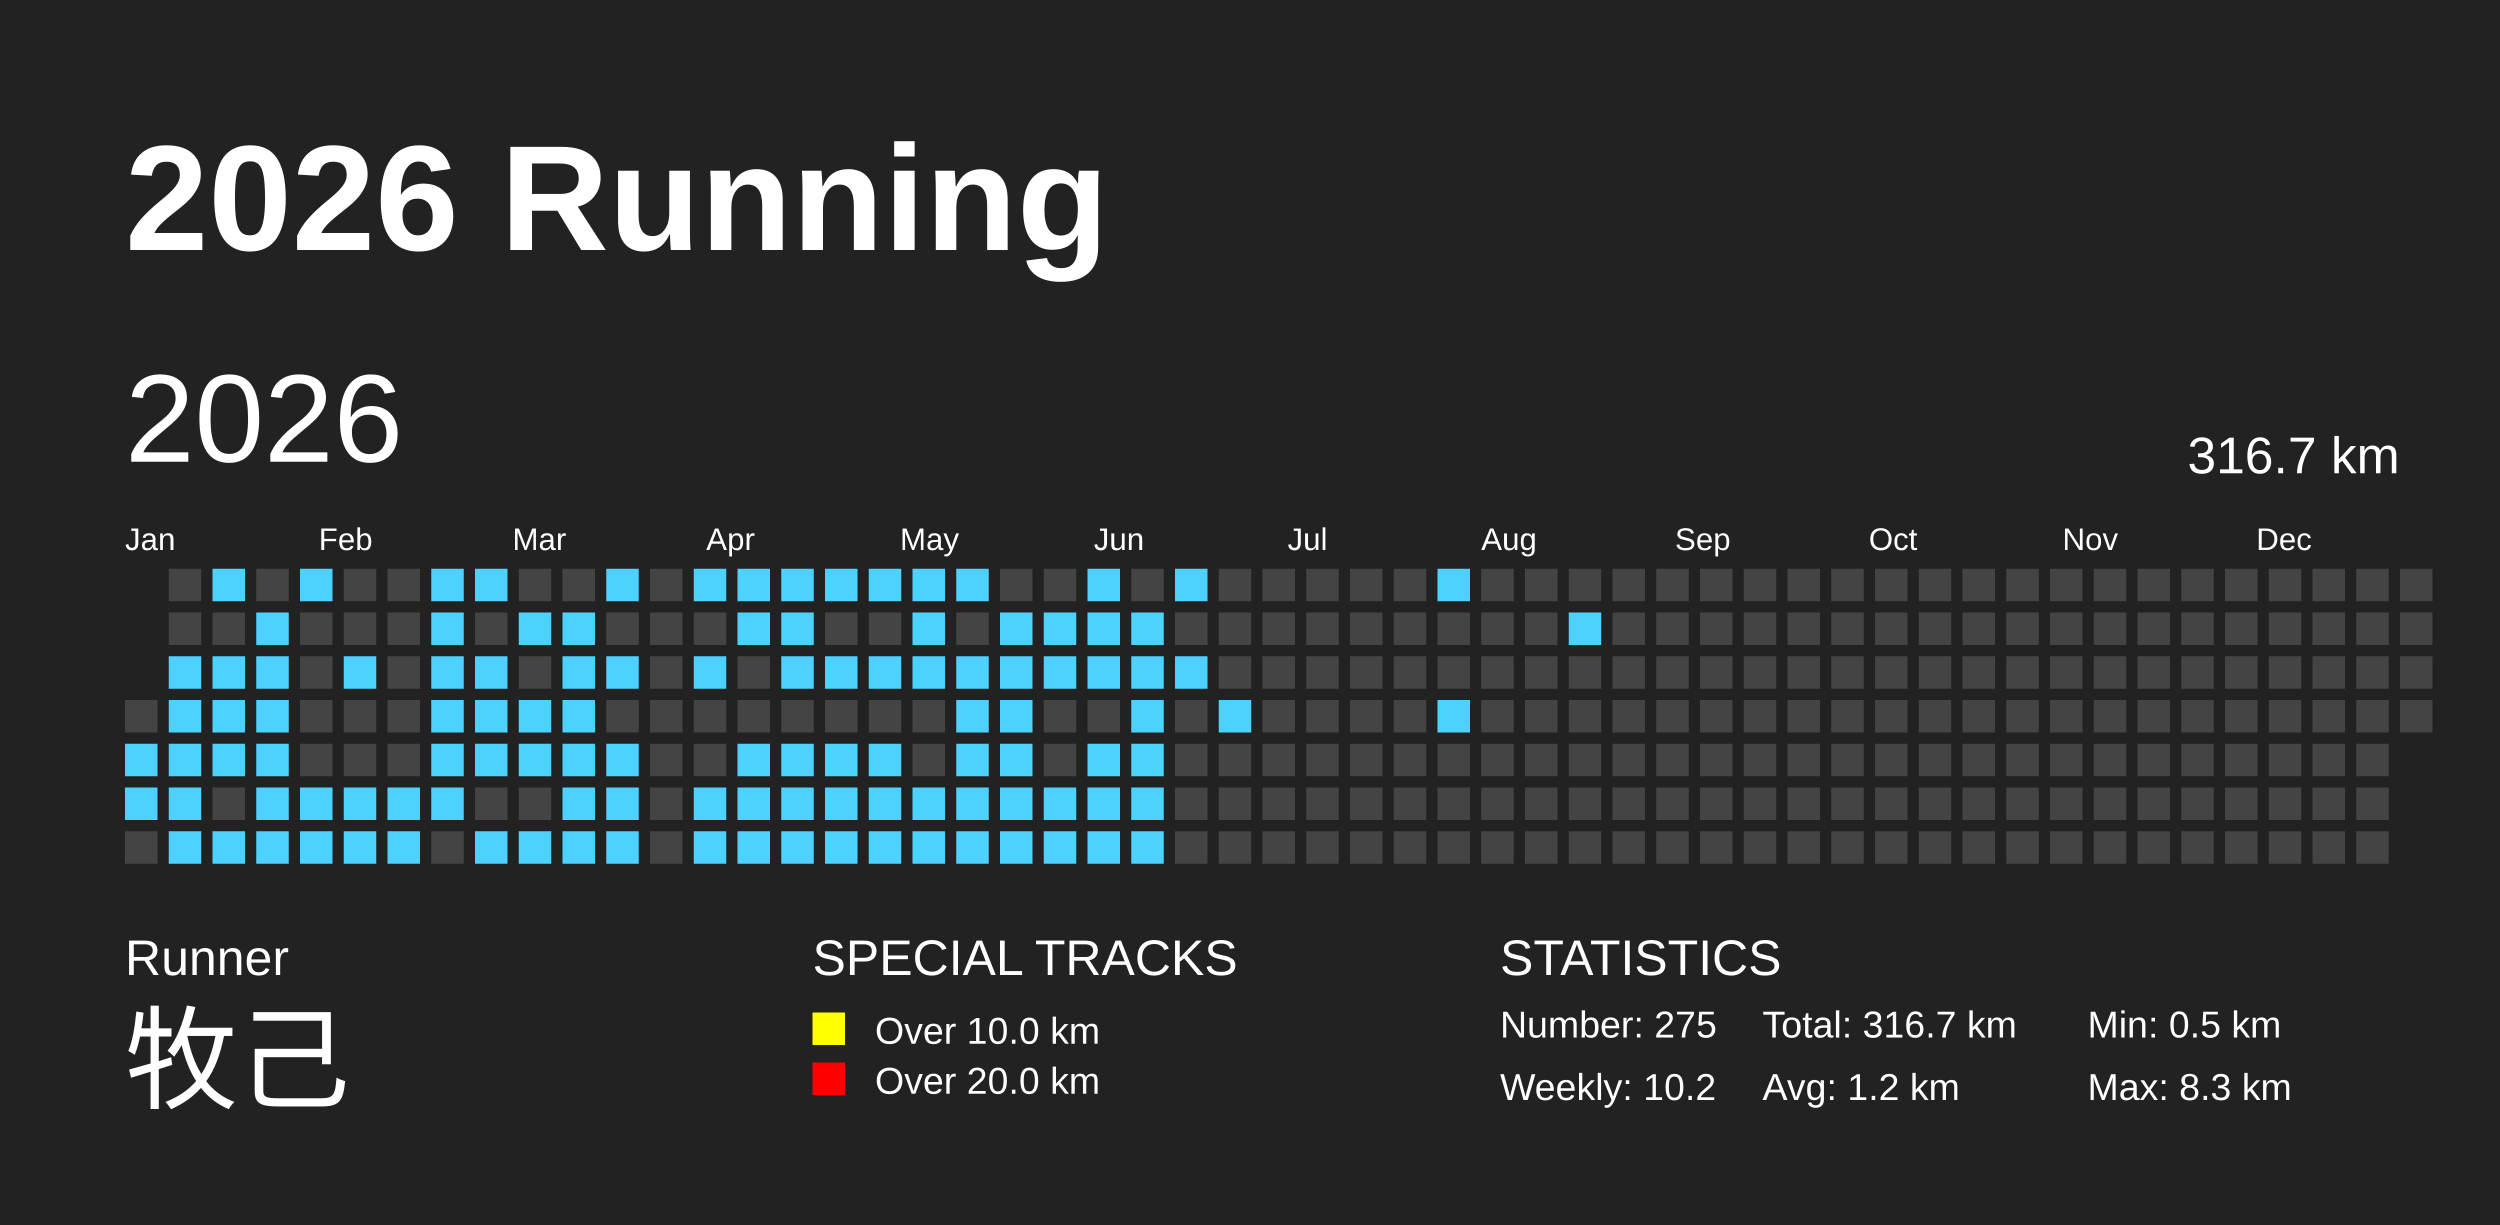
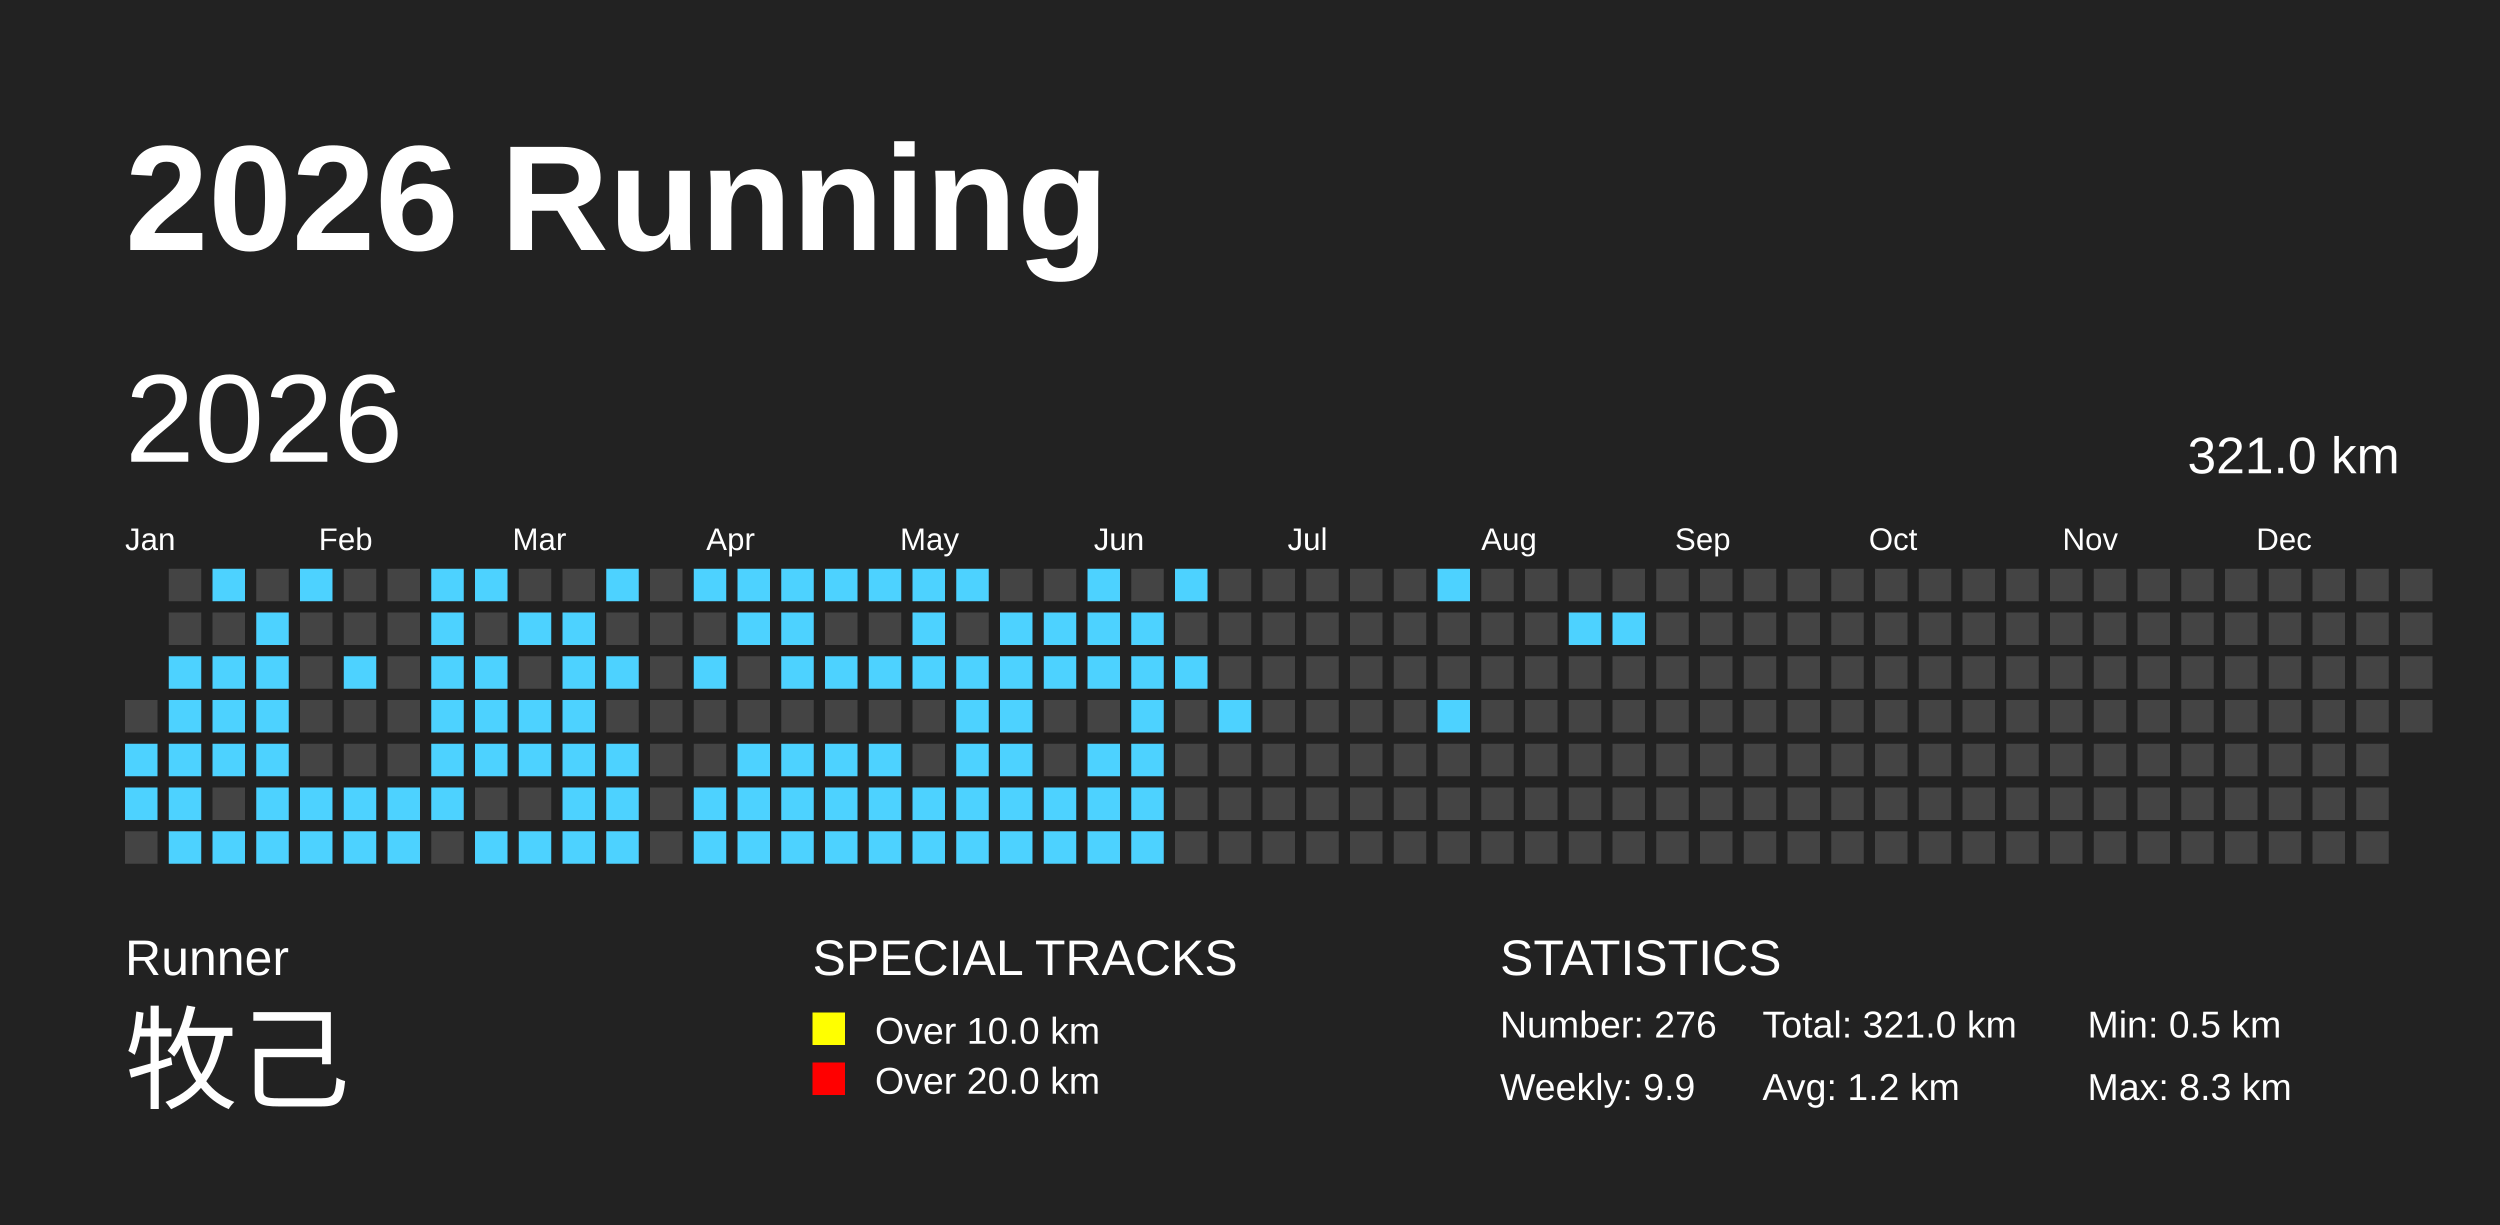
<svg xmlns="http://www.w3.org/2000/svg" baseProfile="full" height="98mm" version="1.1" viewBox="0,0,200,98" width="200mm">
  <defs />
  <rect fill="#222222" height="98" width="200" x="0" y="0" />
  <text fill="#FFFFFF" style="font-size:12px; font-family:Arial; font-weight:bold;" x="10" y="20">2026 Running</text>
  <text fill="#FFFFFF" style="font-size:4px; font-family:Arial" x="10" y="78">Runner</text>
  <text fill="#FFFFFF" style="font-size:9px; font-family:Arial" x="10" y="88">牧己</text>
  <text fill="#FFFFFF" style="font-size:4px; font-family:Arial" x="65" y="78">SPECIAL TRACKS</text>
  <rect fill="yellow" height="2.6" width="2.6" x="65" y="81" />
  <text fill="#FFFFFF" style="font-size:3px; font-family:Arial" x="70" y="83.5">Over 10.0 km</text>
  <rect fill="red" height="2.6" width="2.6" x="65" y="85" />
  <text fill="#FFFFFF" style="font-size:3px; font-family:Arial" x="70" y="87.5">Over 20.0 km</text>
  <text fill="#FFFFFF" style="font-size:4px; font-family:Arial" x="120" y="78">STATISTICS</text>
-   <text fill="#FFFFFF" style="font-size:3px; font-family:Arial" x="120" y="83">Number: 275</text>
-   <text fill="#FFFFFF" style="font-size:3px; font-family:Arial" x="120" y="88">Weekly: 10.2</text>
-   <text fill="#FFFFFF" style="font-size:3px; font-family:Arial" x="141" y="83">Total: 316.7 km</text>
+   <text fill="#FFFFFF" style="font-size:3px; font-family:Arial" x="120" y="83">Number: 276</text>
+   <text fill="#FFFFFF" style="font-size:3px; font-family:Arial" x="120" y="88">Weekly: 9.9</text>
+   <text fill="#FFFFFF" style="font-size:3px; font-family:Arial" x="141" y="83">Total: 321.0 km</text>
  <text fill="#FFFFFF" style="font-size:3px; font-family:Arial" x="141" y="88">Avg: 1.2 km</text>
  <text fill="#FFFFFF" style="font-size:3px; font-family:Arial" x="167" y="83">Min: 0.5 km</text>
  <text fill="#FFFFFF" style="font-size:3px; font-family:Arial" x="167" y="88">Max: 8.3 km</text>
  <text dominant-baseline="hanging" fill="#FFFFFF" style="font-size:10.0px; font-family:Arial;" x="10" y="30">2026</text>
-   <text dominant-baseline="hanging" fill="#FFFFFF" style="font-size:4.125px; font-family:Arial;" x="175" y="35">316.7 km</text>
+   <text dominant-baseline="hanging" fill="#FFFFFF" style="font-size:4.125px; font-family:Arial;" x="175" y="35">321.0 km</text>
  <text fill="#FFFFFF" style="font-size:2.5px; font-family:Arial" x="10.0" y="44">Jan</text>
  <text fill="#FFFFFF" style="font-size:2.5px; font-family:Arial" x="25.5" y="44">Feb</text>
  <text fill="#FFFFFF" style="font-size:2.5px; font-family:Arial" x="41.0" y="44">Mar</text>
  <text fill="#FFFFFF" style="font-size:2.5px; font-family:Arial" x="56.5" y="44">Apr</text>
  <text fill="#FFFFFF" style="font-size:2.5px; font-family:Arial" x="72.0" y="44">May</text>
  <text fill="#FFFFFF" style="font-size:2.5px; font-family:Arial" x="87.5" y="44">Jun</text>
  <text fill="#FFFFFF" style="font-size:2.5px; font-family:Arial" x="103.0" y="44">Jul</text>
  <text fill="#FFFFFF" style="font-size:2.5px; font-family:Arial" x="118.5" y="44">Aug</text>
  <text fill="#FFFFFF" style="font-size:2.5px; font-family:Arial" x="134.0" y="44">Sep</text>
  <text fill="#FFFFFF" style="font-size:2.5px; font-family:Arial" x="149.5" y="44">Oct</text>
  <text fill="#FFFFFF" style="font-size:2.5px; font-family:Arial" x="165.0" y="44">Nov</text>
  <text fill="#FFFFFF" style="font-size:2.5px; font-family:Arial" x="180.5" y="44">Dec</text>
  <rect fill="#444444" height="2.6" width="2.6" x="10.0" y="56.0" />
  <rect fill="#4DD2FF" height="2.6" width="2.6" x="10.0" y="59.5" />
  <rect fill="#4DD2FF" height="2.6" width="2.6" x="10.0" y="63.0" />
  <rect fill="#444444" height="2.6" width="2.6" x="10.0" y="66.5" />
  <rect fill="#444444" height="2.6" width="2.6" x="13.5" y="45.5" />
  <rect fill="#444444" height="2.6" width="2.6" x="13.5" y="49.0" />
  <rect fill="#4DD2FF" height="2.6" width="2.6" x="13.5" y="52.5" />
  <rect fill="#4DD2FF" height="2.6" width="2.6" x="13.5" y="56.0" />
  <rect fill="#4DD2FF" height="2.6" width="2.6" x="13.5" y="59.5" />
  <rect fill="#4DD2FF" height="2.6" width="2.6" x="13.5" y="63.0" />
  <rect fill="#4DD2FF" height="2.6" width="2.6" x="13.5" y="66.5" />
  <rect fill="#4DD2FF" height="2.6" width="2.6" x="17.0" y="45.5" />
  <rect fill="#444444" height="2.6" width="2.6" x="17.0" y="49.0" />
  <rect fill="#4DD2FF" height="2.6" width="2.6" x="17.0" y="52.5" />
  <rect fill="#4DD2FF" height="2.6" width="2.6" x="17.0" y="56.0" />
  <rect fill="#4DD2FF" height="2.6" width="2.6" x="17.0" y="59.5" />
  <rect fill="#444444" height="2.6" width="2.6" x="17.0" y="63.0" />
  <rect fill="#4DD2FF" height="2.6" width="2.6" x="17.0" y="66.5" />
  <rect fill="#444444" height="2.6" width="2.6" x="20.5" y="45.5" />
  <rect fill="#4DD2FF" height="2.6" width="2.6" x="20.5" y="49.0" />
  <rect fill="#4DD2FF" height="2.6" width="2.6" x="20.5" y="52.5" />
  <rect fill="#4DD2FF" height="2.6" width="2.6" x="20.5" y="56.0" />
  <rect fill="#4DD2FF" height="2.6" width="2.6" x="20.5" y="59.5" />
  <rect fill="#4DD2FF" height="2.6" width="2.6" x="20.5" y="63.0" />
  <rect fill="#4DD2FF" height="2.6" width="2.6" x="20.5" y="66.5" />
  <rect fill="#4DD2FF" height="2.6" width="2.6" x="24.0" y="45.5" />
  <rect fill="#444444" height="2.6" width="2.6" x="24.0" y="49.0" />
  <rect fill="#444444" height="2.6" width="2.6" x="24.0" y="52.5" />
  <rect fill="#444444" height="2.6" width="2.6" x="24.0" y="56.0" />
  <rect fill="#444444" height="2.6" width="2.6" x="24.0" y="59.5" />
  <rect fill="#4DD2FF" height="2.6" width="2.6" x="24.0" y="63.0" />
  <rect fill="#4DD2FF" height="2.6" width="2.6" x="24.0" y="66.5" />
  <rect fill="#444444" height="2.6" width="2.6" x="27.5" y="45.5" />
  <rect fill="#444444" height="2.6" width="2.6" x="27.5" y="49.0" />
  <rect fill="#4DD2FF" height="2.6" width="2.6" x="27.5" y="52.5" />
  <rect fill="#444444" height="2.6" width="2.6" x="27.5" y="56.0" />
  <rect fill="#444444" height="2.6" width="2.6" x="27.5" y="59.5" />
  <rect fill="#4DD2FF" height="2.6" width="2.6" x="27.5" y="63.0" />
  <rect fill="#4DD2FF" height="2.6" width="2.6" x="27.5" y="66.5" />
  <rect fill="#444444" height="2.6" width="2.6" x="31.0" y="45.5" />
  <rect fill="#444444" height="2.6" width="2.6" x="31.0" y="49.0" />
  <rect fill="#444444" height="2.6" width="2.6" x="31.0" y="52.5" />
  <rect fill="#444444" height="2.6" width="2.6" x="31.0" y="56.0" />
  <rect fill="#444444" height="2.6" width="2.6" x="31.0" y="59.5" />
  <rect fill="#4DD2FF" height="2.6" width="2.6" x="31.0" y="63.0" />
  <rect fill="#4DD2FF" height="2.6" width="2.6" x="31.0" y="66.5" />
  <rect fill="#4DD2FF" height="2.6" width="2.6" x="34.5" y="45.5" />
  <rect fill="#4DD2FF" height="2.6" width="2.6" x="34.5" y="49.0" />
  <rect fill="#4DD2FF" height="2.6" width="2.6" x="34.5" y="52.5" />
  <rect fill="#4DD2FF" height="2.6" width="2.6" x="34.5" y="56.0" />
  <rect fill="#4DD2FF" height="2.6" width="2.6" x="34.5" y="59.5" />
  <rect fill="#4DD2FF" height="2.6" width="2.6" x="34.5" y="63.0" />
  <rect fill="#444444" height="2.6" width="2.6" x="34.5" y="66.5" />
  <rect fill="#4DD2FF" height="2.6" width="2.6" x="38.0" y="45.5" />
  <rect fill="#444444" height="2.6" width="2.6" x="38.0" y="49.0" />
  <rect fill="#4DD2FF" height="2.6" width="2.6" x="38.0" y="52.5" />
  <rect fill="#4DD2FF" height="2.6" width="2.6" x="38.0" y="56.0" />
  <rect fill="#4DD2FF" height="2.6" width="2.6" x="38.0" y="59.5" />
  <rect fill="#444444" height="2.6" width="2.6" x="38.0" y="63.0" />
  <rect fill="#4DD2FF" height="2.6" width="2.6" x="38.0" y="66.5" />
  <rect fill="#444444" height="2.6" width="2.6" x="41.5" y="45.5" />
  <rect fill="#4DD2FF" height="2.6" width="2.6" x="41.5" y="49.0" />
  <rect fill="#444444" height="2.6" width="2.6" x="41.5" y="52.5" />
  <rect fill="#4DD2FF" height="2.6" width="2.6" x="41.5" y="56.0" />
  <rect fill="#4DD2FF" height="2.6" width="2.6" x="41.5" y="59.5" />
  <rect fill="#444444" height="2.6" width="2.6" x="41.5" y="63.0" />
  <rect fill="#4DD2FF" height="2.6" width="2.6" x="41.5" y="66.5" />
  <rect fill="#444444" height="2.6" width="2.6" x="45.0" y="45.5" />
  <rect fill="#4DD2FF" height="2.6" width="2.6" x="45.0" y="49.0" />
  <rect fill="#4DD2FF" height="2.6" width="2.6" x="45.0" y="52.5" />
  <rect fill="#4DD2FF" height="2.6" width="2.6" x="45.0" y="56.0" />
  <rect fill="#4DD2FF" height="2.6" width="2.6" x="45.0" y="59.5" />
  <rect fill="#4DD2FF" height="2.6" width="2.6" x="45.0" y="63.0" />
  <rect fill="#4DD2FF" height="2.6" width="2.6" x="45.0" y="66.5" />
  <rect fill="#4DD2FF" height="2.6" width="2.6" x="48.5" y="45.5" />
  <rect fill="#444444" height="2.6" width="2.6" x="48.5" y="49.0" />
  <rect fill="#4DD2FF" height="2.6" width="2.6" x="48.5" y="52.5" />
  <rect fill="#444444" height="2.6" width="2.6" x="48.5" y="56.0" />
  <rect fill="#4DD2FF" height="2.6" width="2.6" x="48.5" y="59.5" />
  <rect fill="#4DD2FF" height="2.6" width="2.6" x="48.5" y="63.0" />
  <rect fill="#4DD2FF" height="2.6" width="2.6" x="48.5" y="66.5" />
  <rect fill="#444444" height="2.6" width="2.6" x="52.0" y="45.5" />
  <rect fill="#444444" height="2.6" width="2.6" x="52.0" y="49.0" />
  <rect fill="#444444" height="2.6" width="2.6" x="52.0" y="52.5" />
  <rect fill="#444444" height="2.6" width="2.6" x="52.0" y="56.0" />
  <rect fill="#444444" height="2.6" width="2.6" x="52.0" y="59.5" />
  <rect fill="#444444" height="2.6" width="2.6" x="52.0" y="63.0" />
  <rect fill="#444444" height="2.6" width="2.6" x="52.0" y="66.5" />
  <rect fill="#4DD2FF" height="2.6" width="2.6" x="55.5" y="45.5" />
  <rect fill="#444444" height="2.6" width="2.6" x="55.5" y="49.0" />
  <rect fill="#4DD2FF" height="2.6" width="2.6" x="55.5" y="52.5" />
  <rect fill="#444444" height="2.6" width="2.6" x="55.5" y="56.0" />
  <rect fill="#444444" height="2.6" width="2.6" x="55.5" y="59.5" />
  <rect fill="#4DD2FF" height="2.6" width="2.6" x="55.5" y="63.0" />
  <rect fill="#4DD2FF" height="2.6" width="2.6" x="55.5" y="66.5" />
  <rect fill="#4DD2FF" height="2.6" width="2.6" x="59.0" y="45.5" />
  <rect fill="#4DD2FF" height="2.6" width="2.6" x="59.0" y="49.0" />
  <rect fill="#444444" height="2.6" width="2.6" x="59.0" y="52.5" />
  <rect fill="#444444" height="2.6" width="2.6" x="59.0" y="56.0" />
  <rect fill="#4DD2FF" height="2.6" width="2.6" x="59.0" y="59.5" />
  <rect fill="#4DD2FF" height="2.6" width="2.6" x="59.0" y="63.0" />
  <rect fill="#4DD2FF" height="2.6" width="2.6" x="59.0" y="66.5" />
  <rect fill="#4DD2FF" height="2.6" width="2.6" x="62.5" y="45.5" />
  <rect fill="#4DD2FF" height="2.6" width="2.6" x="62.5" y="49.0" />
  <rect fill="#4DD2FF" height="2.6" width="2.6" x="62.5" y="52.5" />
  <rect fill="#444444" height="2.6" width="2.6" x="62.5" y="56.0" />
  <rect fill="#4DD2FF" height="2.6" width="2.6" x="62.5" y="59.5" />
  <rect fill="#4DD2FF" height="2.6" width="2.6" x="62.5" y="63.0" />
  <rect fill="#4DD2FF" height="2.6" width="2.6" x="62.5" y="66.5" />
  <rect fill="#4DD2FF" height="2.6" width="2.6" x="66.0" y="45.5" />
  <rect fill="#444444" height="2.6" width="2.6" x="66.0" y="49.0" />
  <rect fill="#4DD2FF" height="2.6" width="2.6" x="66.0" y="52.5" />
  <rect fill="#444444" height="2.6" width="2.6" x="66.0" y="56.0" />
  <rect fill="#4DD2FF" height="2.6" width="2.6" x="66.0" y="59.5" />
  <rect fill="#4DD2FF" height="2.6" width="2.6" x="66.0" y="63.0" />
  <rect fill="#4DD2FF" height="2.6" width="2.6" x="66.0" y="66.5" />
  <rect fill="#4DD2FF" height="2.6" width="2.6" x="69.5" y="45.5" />
  <rect fill="#444444" height="2.6" width="2.6" x="69.5" y="49.0" />
  <rect fill="#4DD2FF" height="2.6" width="2.6" x="69.5" y="52.5" />
  <rect fill="#444444" height="2.6" width="2.6" x="69.5" y="56.0" />
  <rect fill="#4DD2FF" height="2.6" width="2.6" x="69.5" y="59.5" />
  <rect fill="#4DD2FF" height="2.6" width="2.6" x="69.5" y="63.0" />
  <rect fill="#4DD2FF" height="2.6" width="2.6" x="69.5" y="66.5" />
  <rect fill="#4DD2FF" height="2.6" width="2.6" x="73.0" y="45.5" />
  <rect fill="#4DD2FF" height="2.6" width="2.6" x="73.0" y="49.0" />
  <rect fill="#4DD2FF" height="2.6" width="2.6" x="73.0" y="52.5" />
  <rect fill="#444444" height="2.6" width="2.6" x="73.0" y="56.0" />
  <rect fill="#444444" height="2.6" width="2.6" x="73.0" y="59.5" />
  <rect fill="#4DD2FF" height="2.6" width="2.6" x="73.0" y="63.0" />
  <rect fill="#4DD2FF" height="2.6" width="2.6" x="73.0" y="66.5" />
  <rect fill="#4DD2FF" height="2.6" width="2.6" x="76.5" y="45.5" />
  <rect fill="#444444" height="2.6" width="2.6" x="76.5" y="49.0" />
  <rect fill="#4DD2FF" height="2.6" width="2.6" x="76.5" y="52.5" />
  <rect fill="#4DD2FF" height="2.6" width="2.6" x="76.5" y="56.0" />
  <rect fill="#4DD2FF" height="2.6" width="2.6" x="76.5" y="59.5" />
  <rect fill="#4DD2FF" height="2.6" width="2.6" x="76.5" y="63.0" />
  <rect fill="#4DD2FF" height="2.6" width="2.6" x="76.5" y="66.5" />
  <rect fill="#444444" height="2.6" width="2.6" x="80.0" y="45.5" />
  <rect fill="#4DD2FF" height="2.6" width="2.6" x="80.0" y="49.0" />
  <rect fill="#4DD2FF" height="2.6" width="2.6" x="80.0" y="52.5" />
  <rect fill="#4DD2FF" height="2.6" width="2.6" x="80.0" y="56.0" />
  <rect fill="#4DD2FF" height="2.6" width="2.6" x="80.0" y="59.5" />
  <rect fill="#4DD2FF" height="2.6" width="2.6" x="80.0" y="63.0" />
  <rect fill="#4DD2FF" height="2.6" width="2.6" x="80.0" y="66.5" />
  <rect fill="#444444" height="2.6" width="2.6" x="83.5" y="45.5" />
  <rect fill="#4DD2FF" height="2.6" width="2.6" x="83.5" y="49.0" />
  <rect fill="#4DD2FF" height="2.6" width="2.6" x="83.5" y="52.5" />
  <rect fill="#444444" height="2.6" width="2.6" x="83.5" y="56.0" />
  <rect fill="#444444" height="2.6" width="2.6" x="83.5" y="59.5" />
  <rect fill="#4DD2FF" height="2.6" width="2.6" x="83.5" y="63.0" />
  <rect fill="#4DD2FF" height="2.6" width="2.6" x="83.5" y="66.5" />
  <rect fill="#4DD2FF" height="2.6" width="2.6" x="87.0" y="45.5" />
  <rect fill="#4DD2FF" height="2.6" width="2.6" x="87.0" y="49.0" />
  <rect fill="#4DD2FF" height="2.6" width="2.6" x="87.0" y="52.5" />
  <rect fill="#444444" height="2.6" width="2.6" x="87.0" y="56.0" />
  <rect fill="#4DD2FF" height="2.6" width="2.6" x="87.0" y="59.5" />
  <rect fill="#4DD2FF" height="2.6" width="2.6" x="87.0" y="63.0" />
  <rect fill="#4DD2FF" height="2.6" width="2.6" x="87.0" y="66.5" />
  <rect fill="#444444" height="2.6" width="2.6" x="90.5" y="45.5" />
  <rect fill="#4DD2FF" height="2.6" width="2.6" x="90.5" y="49.0" />
  <rect fill="#4DD2FF" height="2.6" width="2.6" x="90.5" y="52.5" />
  <rect fill="#4DD2FF" height="2.6" width="2.6" x="90.5" y="56.0" />
  <rect fill="#4DD2FF" height="2.6" width="2.6" x="90.5" y="59.5" />
  <rect fill="#4DD2FF" height="2.6" width="2.6" x="90.5" y="63.0" />
  <rect fill="#4DD2FF" height="2.6" width="2.6" x="90.5" y="66.5" />
  <rect fill="#4DD2FF" height="2.6" width="2.6" x="94.0" y="45.5" />
  <rect fill="#444444" height="2.6" width="2.6" x="94.0" y="49.0" />
  <rect fill="#4DD2FF" height="2.6" width="2.6" x="94.0" y="52.5" />
  <rect fill="#444444" height="2.6" width="2.6" x="94.0" y="56.0" />
  <rect fill="#444444" height="2.6" width="2.6" x="94.0" y="59.5" />
  <rect fill="#444444" height="2.6" width="2.6" x="94.0" y="63.0" />
  <rect fill="#444444" height="2.6" width="2.6" x="94.0" y="66.5" />
  <rect fill="#444444" height="2.6" width="2.6" x="97.5" y="45.5" />
  <rect fill="#444444" height="2.6" width="2.6" x="97.5" y="49.0" />
  <rect fill="#444444" height="2.6" width="2.6" x="97.5" y="52.5" />
  <rect fill="#4DD2FF" height="2.6" width="2.6" x="97.5" y="56.0" />
  <rect fill="#444444" height="2.6" width="2.6" x="97.5" y="59.5" />
  <rect fill="#444444" height="2.6" width="2.6" x="97.5" y="63.0" />
  <rect fill="#444444" height="2.6" width="2.6" x="97.5" y="66.5" />
  <rect fill="#444444" height="2.6" width="2.6" x="101.0" y="45.5" />
  <rect fill="#444444" height="2.6" width="2.6" x="101.0" y="49.0" />
  <rect fill="#444444" height="2.6" width="2.6" x="101.0" y="52.5" />
  <rect fill="#444444" height="2.6" width="2.6" x="101.0" y="56.0" />
  <rect fill="#444444" height="2.6" width="2.6" x="101.0" y="59.5" />
  <rect fill="#444444" height="2.6" width="2.6" x="101.0" y="63.0" />
  <rect fill="#444444" height="2.6" width="2.6" x="101.0" y="66.5" />
  <rect fill="#444444" height="2.6" width="2.6" x="104.5" y="45.5" />
  <rect fill="#444444" height="2.6" width="2.6" x="104.5" y="49.0" />
  <rect fill="#444444" height="2.6" width="2.6" x="104.5" y="52.5" />
  <rect fill="#444444" height="2.6" width="2.6" x="104.5" y="56.0" />
  <rect fill="#444444" height="2.6" width="2.6" x="104.5" y="59.5" />
  <rect fill="#444444" height="2.6" width="2.6" x="104.5" y="63.0" />
  <rect fill="#444444" height="2.6" width="2.6" x="104.5" y="66.5" />
  <rect fill="#444444" height="2.6" width="2.6" x="108.0" y="45.5" />
  <rect fill="#444444" height="2.6" width="2.6" x="108.0" y="49.0" />
  <rect fill="#444444" height="2.6" width="2.6" x="108.0" y="52.5" />
  <rect fill="#444444" height="2.6" width="2.6" x="108.0" y="56.0" />
  <rect fill="#444444" height="2.6" width="2.6" x="108.0" y="59.5" />
  <rect fill="#444444" height="2.6" width="2.6" x="108.0" y="63.0" />
  <rect fill="#444444" height="2.6" width="2.6" x="108.0" y="66.5" />
  <rect fill="#444444" height="2.6" width="2.6" x="111.5" y="45.5" />
  <rect fill="#444444" height="2.6" width="2.6" x="111.5" y="49.0" />
  <rect fill="#444444" height="2.6" width="2.6" x="111.5" y="52.5" />
  <rect fill="#444444" height="2.6" width="2.6" x="111.5" y="56.0" />
  <rect fill="#444444" height="2.6" width="2.6" x="111.5" y="59.5" />
  <rect fill="#444444" height="2.6" width="2.6" x="111.5" y="63.0" />
  <rect fill="#444444" height="2.6" width="2.6" x="111.5" y="66.5" />
  <rect fill="#4DD2FF" height="2.6" width="2.6" x="115.0" y="45.5" />
  <rect fill="#444444" height="2.6" width="2.6" x="115.0" y="49.0" />
  <rect fill="#444444" height="2.6" width="2.6" x="115.0" y="52.5" />
  <rect fill="#4DD2FF" height="2.6" width="2.6" x="115.0" y="56.0" />
  <rect fill="#444444" height="2.6" width="2.6" x="115.0" y="59.5" />
  <rect fill="#444444" height="2.6" width="2.6" x="115.0" y="63.0" />
  <rect fill="#444444" height="2.6" width="2.6" x="115.0" y="66.5" />
  <rect fill="#444444" height="2.6" width="2.6" x="118.5" y="45.5" />
  <rect fill="#444444" height="2.6" width="2.6" x="118.5" y="49.0" />
  <rect fill="#444444" height="2.6" width="2.6" x="118.5" y="52.5" />
  <rect fill="#444444" height="2.6" width="2.6" x="118.5" y="56.0" />
  <rect fill="#444444" height="2.6" width="2.6" x="118.5" y="59.5" />
  <rect fill="#444444" height="2.6" width="2.6" x="118.5" y="63.0" />
  <rect fill="#444444" height="2.6" width="2.6" x="118.5" y="66.5" />
  <rect fill="#444444" height="2.6" width="2.6" x="122.0" y="45.5" />
  <rect fill="#444444" height="2.6" width="2.6" x="122.0" y="49.0" />
  <rect fill="#444444" height="2.6" width="2.6" x="122.0" y="52.5" />
  <rect fill="#444444" height="2.6" width="2.6" x="122.0" y="56.0" />
  <rect fill="#444444" height="2.6" width="2.6" x="122.0" y="59.5" />
  <rect fill="#444444" height="2.6" width="2.6" x="122.0" y="63.0" />
  <rect fill="#444444" height="2.6" width="2.6" x="122.0" y="66.5" />
  <rect fill="#444444" height="2.6" width="2.6" x="125.5" y="45.5" />
  <rect fill="#4DD2FF" height="2.6" width="2.6" x="125.5" y="49.0" />
  <rect fill="#444444" height="2.6" width="2.6" x="125.5" y="52.5" />
  <rect fill="#444444" height="2.6" width="2.6" x="125.5" y="56.0" />
  <rect fill="#444444" height="2.6" width="2.6" x="125.5" y="59.5" />
  <rect fill="#444444" height="2.6" width="2.6" x="125.5" y="63.0" />
  <rect fill="#444444" height="2.6" width="2.6" x="125.5" y="66.5" />
  <rect fill="#444444" height="2.6" width="2.6" x="129.0" y="45.5" />
-   <rect fill="#444444" height="2.6" width="2.6" x="129.0" y="49.0" />
+   <rect fill="#4DD2FF" height="2.6" width="2.6" x="129.0" y="49.0" />
  <rect fill="#444444" height="2.6" width="2.6" x="129.0" y="52.5" />
  <rect fill="#444444" height="2.6" width="2.6" x="129.0" y="56.0" />
  <rect fill="#444444" height="2.6" width="2.6" x="129.0" y="59.5" />
  <rect fill="#444444" height="2.6" width="2.6" x="129.0" y="63.0" />
  <rect fill="#444444" height="2.6" width="2.6" x="129.0" y="66.5" />
  <rect fill="#444444" height="2.6" width="2.6" x="132.5" y="45.5" />
  <rect fill="#444444" height="2.6" width="2.6" x="132.5" y="49.0" />
  <rect fill="#444444" height="2.6" width="2.6" x="132.5" y="52.5" />
  <rect fill="#444444" height="2.6" width="2.6" x="132.5" y="56.0" />
  <rect fill="#444444" height="2.6" width="2.6" x="132.5" y="59.5" />
  <rect fill="#444444" height="2.6" width="2.6" x="132.5" y="63.0" />
  <rect fill="#444444" height="2.6" width="2.6" x="132.5" y="66.5" />
  <rect fill="#444444" height="2.6" width="2.6" x="136.0" y="45.5" />
  <rect fill="#444444" height="2.6" width="2.6" x="136.0" y="49.0" />
  <rect fill="#444444" height="2.6" width="2.6" x="136.0" y="52.5" />
  <rect fill="#444444" height="2.6" width="2.6" x="136.0" y="56.0" />
  <rect fill="#444444" height="2.6" width="2.6" x="136.0" y="59.5" />
  <rect fill="#444444" height="2.6" width="2.6" x="136.0" y="63.0" />
  <rect fill="#444444" height="2.6" width="2.6" x="136.0" y="66.5" />
  <rect fill="#444444" height="2.6" width="2.6" x="139.5" y="45.5" />
  <rect fill="#444444" height="2.6" width="2.6" x="139.5" y="49.0" />
  <rect fill="#444444" height="2.6" width="2.6" x="139.5" y="52.5" />
  <rect fill="#444444" height="2.6" width="2.6" x="139.5" y="56.0" />
  <rect fill="#444444" height="2.6" width="2.6" x="139.5" y="59.5" />
  <rect fill="#444444" height="2.6" width="2.6" x="139.5" y="63.0" />
  <rect fill="#444444" height="2.6" width="2.6" x="139.5" y="66.5" />
  <rect fill="#444444" height="2.6" width="2.6" x="143.0" y="45.5" />
  <rect fill="#444444" height="2.6" width="2.6" x="143.0" y="49.0" />
  <rect fill="#444444" height="2.6" width="2.6" x="143.0" y="52.5" />
  <rect fill="#444444" height="2.6" width="2.6" x="143.0" y="56.0" />
  <rect fill="#444444" height="2.6" width="2.6" x="143.0" y="59.5" />
  <rect fill="#444444" height="2.6" width="2.6" x="143.0" y="63.0" />
  <rect fill="#444444" height="2.6" width="2.6" x="143.0" y="66.5" />
  <rect fill="#444444" height="2.6" width="2.6" x="146.5" y="45.5" />
  <rect fill="#444444" height="2.6" width="2.6" x="146.5" y="49.0" />
  <rect fill="#444444" height="2.6" width="2.6" x="146.5" y="52.5" />
  <rect fill="#444444" height="2.6" width="2.6" x="146.5" y="56.0" />
  <rect fill="#444444" height="2.6" width="2.6" x="146.5" y="59.5" />
  <rect fill="#444444" height="2.6" width="2.6" x="146.5" y="63.0" />
  <rect fill="#444444" height="2.6" width="2.6" x="146.5" y="66.5" />
  <rect fill="#444444" height="2.6" width="2.6" x="150.0" y="45.5" />
  <rect fill="#444444" height="2.6" width="2.6" x="150.0" y="49.0" />
  <rect fill="#444444" height="2.6" width="2.6" x="150.0" y="52.5" />
  <rect fill="#444444" height="2.6" width="2.6" x="150.0" y="56.0" />
  <rect fill="#444444" height="2.6" width="2.6" x="150.0" y="59.5" />
  <rect fill="#444444" height="2.6" width="2.6" x="150.0" y="63.0" />
  <rect fill="#444444" height="2.6" width="2.6" x="150.0" y="66.5" />
  <rect fill="#444444" height="2.6" width="2.6" x="153.5" y="45.5" />
  <rect fill="#444444" height="2.6" width="2.6" x="153.5" y="49.0" />
  <rect fill="#444444" height="2.6" width="2.6" x="153.5" y="52.5" />
  <rect fill="#444444" height="2.6" width="2.6" x="153.5" y="56.0" />
  <rect fill="#444444" height="2.6" width="2.6" x="153.5" y="59.5" />
  <rect fill="#444444" height="2.6" width="2.6" x="153.5" y="63.0" />
  <rect fill="#444444" height="2.6" width="2.6" x="153.5" y="66.5" />
  <rect fill="#444444" height="2.6" width="2.6" x="157.0" y="45.5" />
  <rect fill="#444444" height="2.6" width="2.6" x="157.0" y="49.0" />
  <rect fill="#444444" height="2.6" width="2.6" x="157.0" y="52.5" />
  <rect fill="#444444" height="2.6" width="2.6" x="157.0" y="56.0" />
  <rect fill="#444444" height="2.6" width="2.6" x="157.0" y="59.5" />
  <rect fill="#444444" height="2.6" width="2.6" x="157.0" y="63.0" />
  <rect fill="#444444" height="2.6" width="2.6" x="157.0" y="66.5" />
  <rect fill="#444444" height="2.6" width="2.6" x="160.5" y="45.5" />
  <rect fill="#444444" height="2.6" width="2.6" x="160.5" y="49.0" />
  <rect fill="#444444" height="2.6" width="2.6" x="160.5" y="52.5" />
  <rect fill="#444444" height="2.6" width="2.6" x="160.5" y="56.0" />
  <rect fill="#444444" height="2.6" width="2.6" x="160.5" y="59.5" />
  <rect fill="#444444" height="2.6" width="2.6" x="160.5" y="63.0" />
  <rect fill="#444444" height="2.6" width="2.6" x="160.5" y="66.5" />
  <rect fill="#444444" height="2.6" width="2.6" x="164.0" y="45.5" />
  <rect fill="#444444" height="2.6" width="2.6" x="164.0" y="49.0" />
  <rect fill="#444444" height="2.6" width="2.6" x="164.0" y="52.5" />
  <rect fill="#444444" height="2.6" width="2.6" x="164.0" y="56.0" />
  <rect fill="#444444" height="2.6" width="2.6" x="164.0" y="59.5" />
  <rect fill="#444444" height="2.6" width="2.6" x="164.0" y="63.0" />
  <rect fill="#444444" height="2.6" width="2.6" x="164.0" y="66.5" />
  <rect fill="#444444" height="2.6" width="2.6" x="167.5" y="45.5" />
  <rect fill="#444444" height="2.6" width="2.6" x="167.5" y="49.0" />
  <rect fill="#444444" height="2.6" width="2.6" x="167.5" y="52.5" />
  <rect fill="#444444" height="2.6" width="2.6" x="167.5" y="56.0" />
  <rect fill="#444444" height="2.6" width="2.6" x="167.5" y="59.5" />
  <rect fill="#444444" height="2.6" width="2.6" x="167.5" y="63.0" />
  <rect fill="#444444" height="2.6" width="2.6" x="167.5" y="66.5" />
  <rect fill="#444444" height="2.6" width="2.6" x="171.0" y="45.5" />
  <rect fill="#444444" height="2.6" width="2.6" x="171.0" y="49.0" />
  <rect fill="#444444" height="2.6" width="2.6" x="171.0" y="52.5" />
  <rect fill="#444444" height="2.6" width="2.6" x="171.0" y="56.0" />
  <rect fill="#444444" height="2.6" width="2.6" x="171.0" y="59.5" />
  <rect fill="#444444" height="2.6" width="2.6" x="171.0" y="63.0" />
  <rect fill="#444444" height="2.6" width="2.6" x="171.0" y="66.5" />
  <rect fill="#444444" height="2.6" width="2.6" x="174.5" y="45.5" />
  <rect fill="#444444" height="2.6" width="2.6" x="174.5" y="49.0" />
  <rect fill="#444444" height="2.6" width="2.6" x="174.5" y="52.5" />
  <rect fill="#444444" height="2.6" width="2.6" x="174.5" y="56.0" />
  <rect fill="#444444" height="2.6" width="2.6" x="174.5" y="59.5" />
  <rect fill="#444444" height="2.6" width="2.6" x="174.5" y="63.0" />
  <rect fill="#444444" height="2.6" width="2.6" x="174.5" y="66.5" />
  <rect fill="#444444" height="2.6" width="2.6" x="178.0" y="45.5" />
  <rect fill="#444444" height="2.6" width="2.6" x="178.0" y="49.0" />
  <rect fill="#444444" height="2.6" width="2.6" x="178.0" y="52.5" />
  <rect fill="#444444" height="2.6" width="2.6" x="178.0" y="56.0" />
  <rect fill="#444444" height="2.6" width="2.6" x="178.0" y="59.5" />
  <rect fill="#444444" height="2.6" width="2.6" x="178.0" y="63.0" />
  <rect fill="#444444" height="2.6" width="2.6" x="178.0" y="66.5" />
  <rect fill="#444444" height="2.6" width="2.6" x="181.5" y="45.5" />
  <rect fill="#444444" height="2.6" width="2.6" x="181.5" y="49.0" />
  <rect fill="#444444" height="2.6" width="2.6" x="181.5" y="52.5" />
  <rect fill="#444444" height="2.6" width="2.6" x="181.5" y="56.0" />
  <rect fill="#444444" height="2.6" width="2.6" x="181.5" y="59.5" />
  <rect fill="#444444" height="2.6" width="2.6" x="181.5" y="63.0" />
  <rect fill="#444444" height="2.6" width="2.6" x="181.5" y="66.5" />
  <rect fill="#444444" height="2.6" width="2.6" x="185.0" y="45.5" />
  <rect fill="#444444" height="2.6" width="2.6" x="185.0" y="49.0" />
  <rect fill="#444444" height="2.6" width="2.6" x="185.0" y="52.5" />
  <rect fill="#444444" height="2.6" width="2.6" x="185.0" y="56.0" />
  <rect fill="#444444" height="2.6" width="2.6" x="185.0" y="59.5" />
  <rect fill="#444444" height="2.6" width="2.6" x="185.0" y="63.0" />
  <rect fill="#444444" height="2.6" width="2.6" x="185.0" y="66.5" />
  <rect fill="#444444" height="2.6" width="2.6" x="188.5" y="45.5" />
  <rect fill="#444444" height="2.6" width="2.6" x="188.5" y="49.0" />
  <rect fill="#444444" height="2.6" width="2.6" x="188.5" y="52.5" />
  <rect fill="#444444" height="2.6" width="2.6" x="188.5" y="56.0" />
  <rect fill="#444444" height="2.6" width="2.6" x="188.5" y="59.5" />
  <rect fill="#444444" height="2.6" width="2.6" x="188.5" y="63.0" />
  <rect fill="#444444" height="2.6" width="2.6" x="188.5" y="66.5" />
  <rect fill="#444444" height="2.6" width="2.6" x="192.0" y="45.5" />
  <rect fill="#444444" height="2.6" width="2.6" x="192.0" y="49.0" />
  <rect fill="#444444" height="2.6" width="2.6" x="192.0" y="52.5" />
  <rect fill="#444444" height="2.6" width="2.6" x="192.0" y="56.0" />
</svg>
